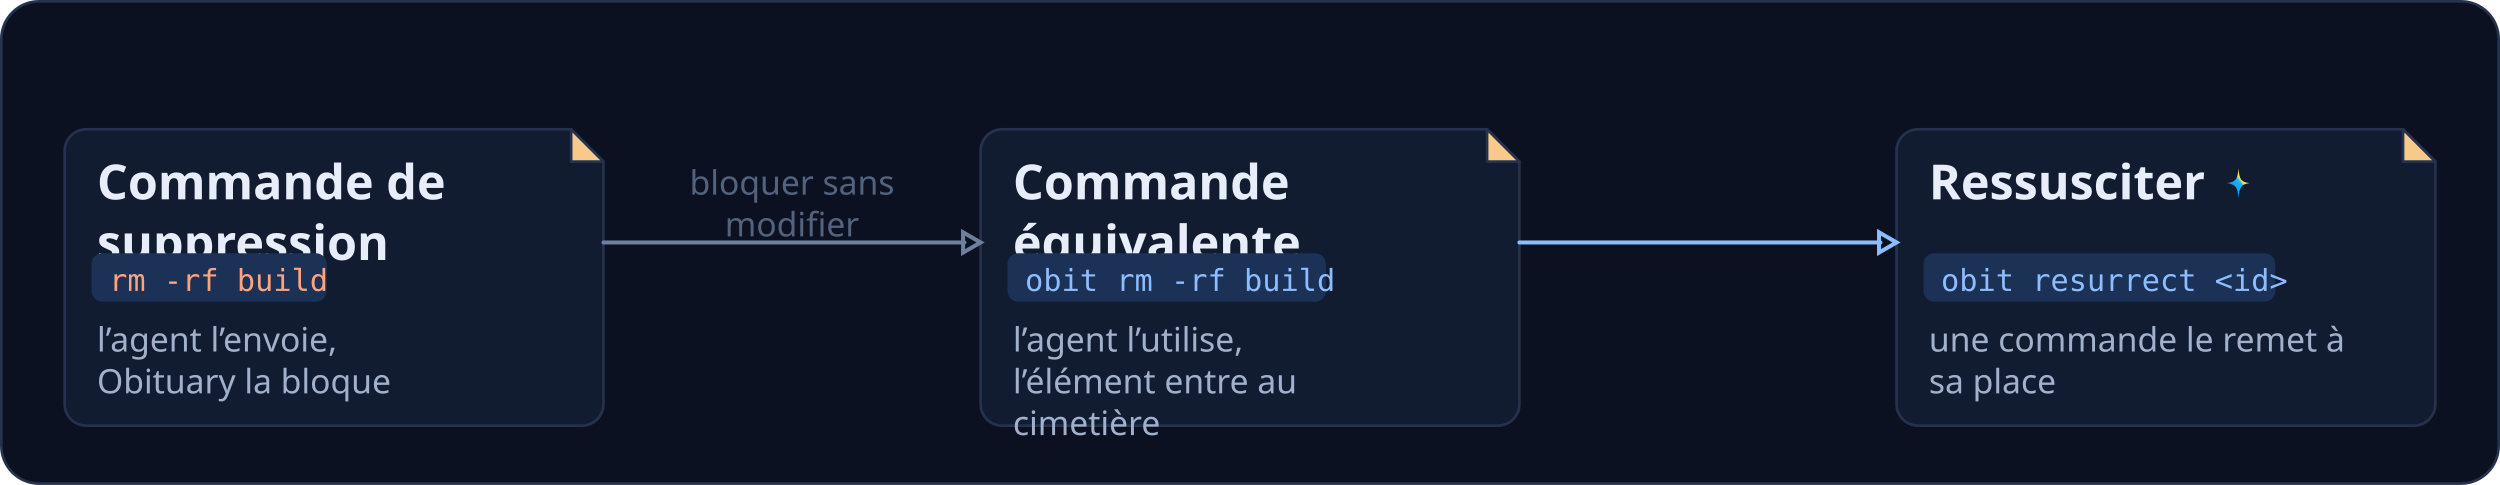
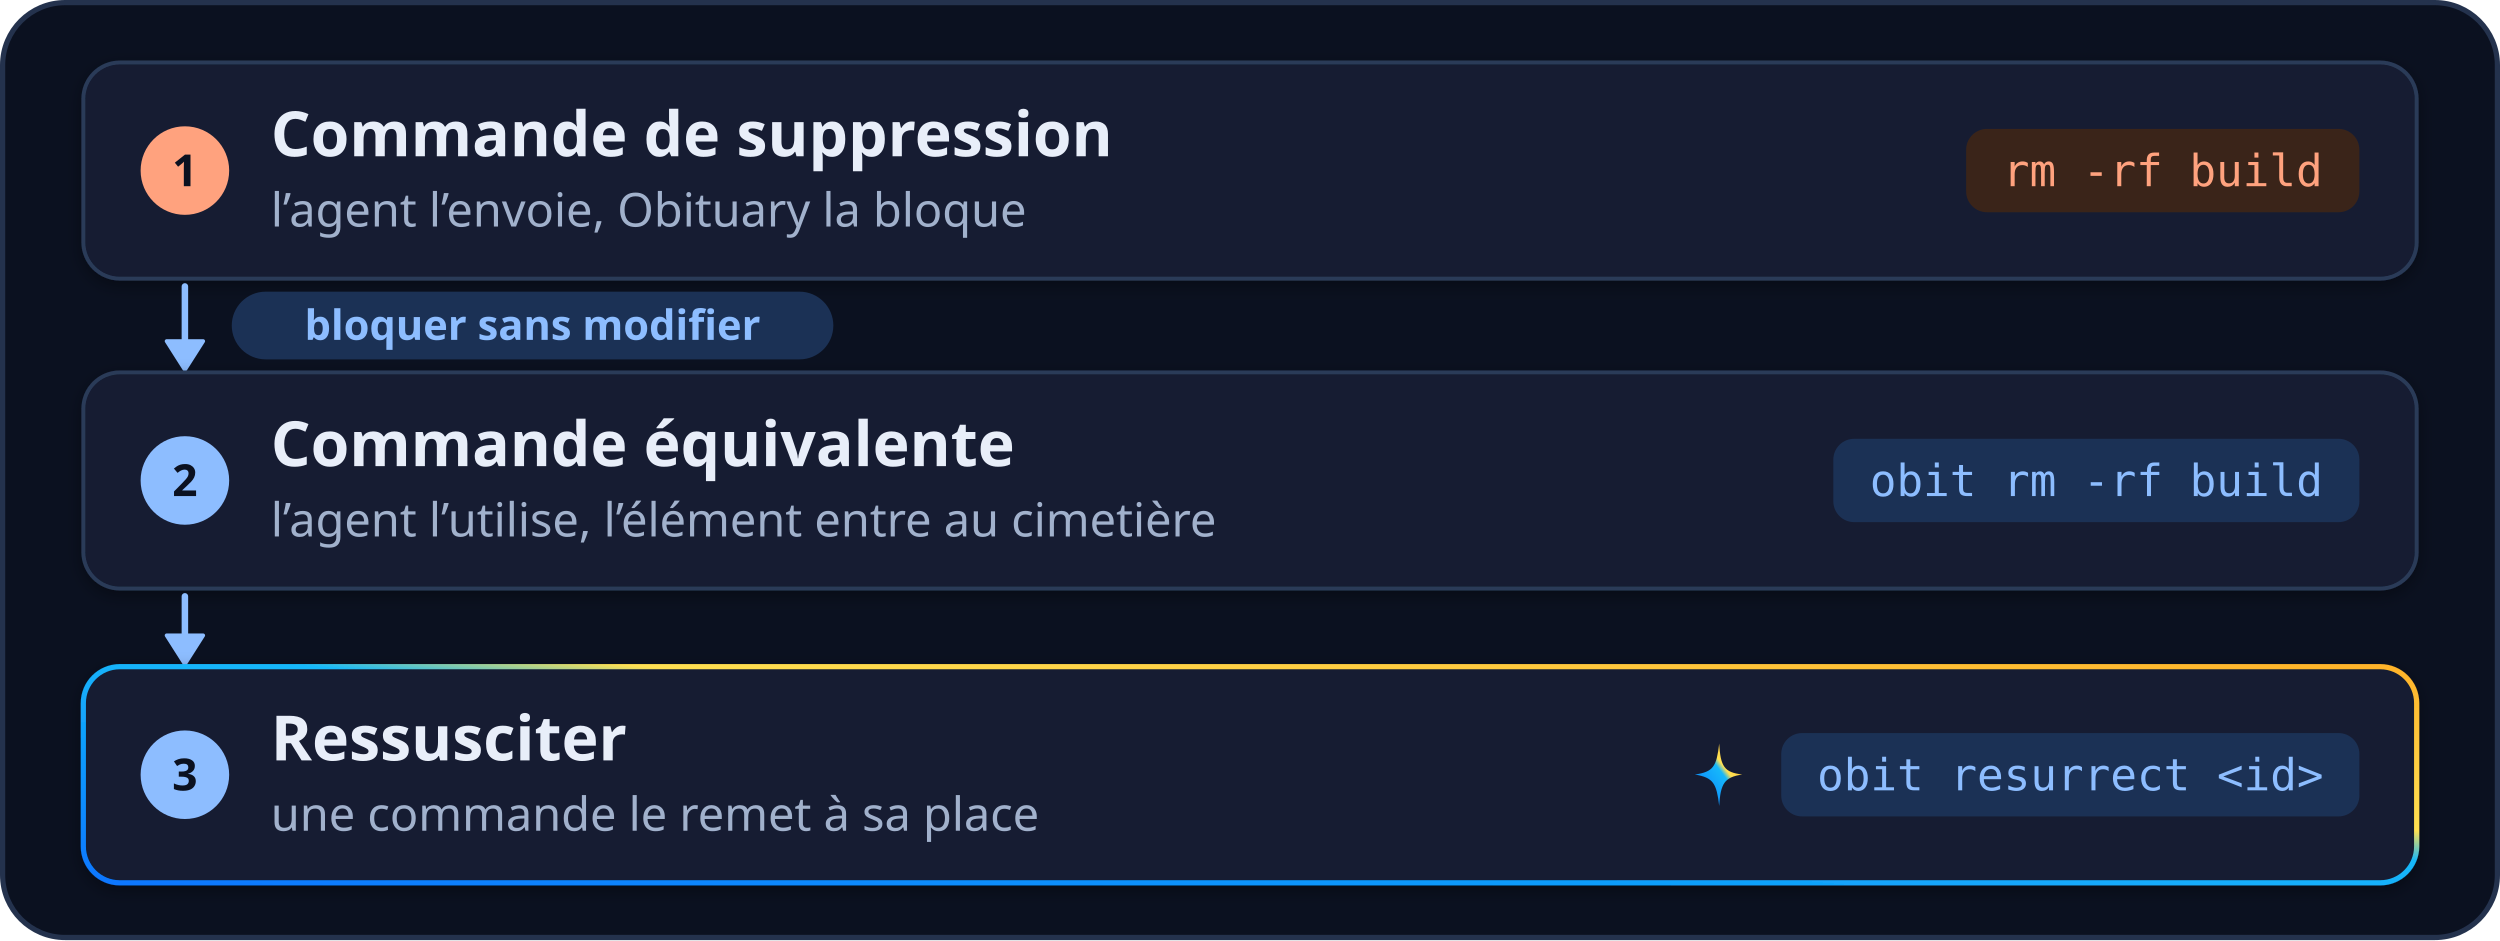
- <svg xmlns="http://www.w3.org/2000/svg" width="1856" height="360" viewBox="0 0 1856 360" role="img" aria-labelledby="title desc">
+ <svg xmlns="http://www.w3.org/2000/svg" width="960" height="361" viewBox="0 0 960 361" role="img" aria-labelledby="title desc">
  <defs>
    <linearGradient id="spark" x1="0" y1="1" x2="1" y2="0">
      <stop stop-color="#0876FF" />
      <stop offset=".55" stop-color="#16B8FA" />
      <stop offset=".62" stop-color="#FFE052" />
      <stop offset="1" stop-color="#FFB329" />
    </linearGradient>
+     <filter id="shadow" x="-4%" y="-12%" width="108%" height="132%">
+       <feDropShadow dx="0" dy="2" stdDeviation="3" flood-color="#000000" flood-opacity="0.35" />
+     </filter>
  </defs>
-   <rect x="1" y="1" width="1854" height="358" rx="28" fill="#0B1120" stroke="#24324D" stroke-width="2" />
-   <g font-family="-apple-system, BlinkMacSystemFont, 'Segoe UI', 'Noto Sans', 'Noto Sans CJK SC', 'Noto Sans CJK TC', 'Noto Sans JP', 'Noto Sans KR', 'Noto Sans Cyrillic', 'Microsoft YaHei', 'PingFang SC', 'Hiragino Sans', 'Malgun Gothic', sans-serif">
-     <path d="M64 96H424L448 120V300A16 16 0 0 1 432 316H64A16 16 0 0 1 48 300V112A16 16 0 0 1 64 96Z" fill="#121C31" stroke="#24324D" stroke-width="2" />
-     <path d="M424 96V120H448Z" fill="#F7C98B" stroke="#24324D" stroke-width="2" stroke-linejoin="round" />
-     <text x="72" y="148" font-family="-apple-system, BlinkMacSystemFont, 'Segoe UI', 'Noto Sans', 'Noto Sans CJK SC', 'Noto Sans CJK TC', 'Noto Sans JP', 'Noto Sans KR', 'Noto Sans Cyrillic', 'Microsoft YaHei', 'PingFang SC', 'Hiragino Sans', 'Malgun Gothic', sans-serif" font-size="36.0" fill="#E8EEF9" font-weight="700" id="guard_title">Commande de</text>
-     <text x="72" y="193" font-family="-apple-system, BlinkMacSystemFont, 'Segoe UI', 'Noto Sans', 'Noto Sans CJK SC', 'Noto Sans CJK TC', 'Noto Sans JP', 'Noto Sans KR', 'Noto Sans Cyrillic', 'Microsoft YaHei', 'PingFang SC', 'Hiragino Sans', 'Malgun Gothic', sans-serif" font-size="36.0" fill="#E8EEF9" font-weight="700" id="guard_title">suppression</text>
-     <rect x="68" y="188" width="174.5" height="36" rx="8" fill="#1B3155" />
-     <text x="81" y="216" font-family="ui-monospace, 'Cascadia Code', 'SF Mono', Consolas, monospace" font-size="22.5" fill="#FFA27E">rm -rf build</text>
-     <text x="72" y="261" font-family="-apple-system, BlinkMacSystemFont, 'Segoe UI', 'Noto Sans', 'Noto Sans CJK SC', 'Noto Sans CJK TC', 'Noto Sans JP', 'Noto Sans KR', 'Noto Sans Cyrillic', 'Microsoft YaHei', 'PingFang SC', 'Hiragino Sans', 'Malgun Gothic', sans-serif" font-size="25.0" fill="#A1B1CC" id="guard_first">l’agent l’envoie,</text>
-     <text x="72" y="292" font-family="-apple-system, BlinkMacSystemFont, 'Segoe UI', 'Noto Sans', 'Noto Sans CJK SC', 'Noto Sans CJK TC', 'Noto Sans JP', 'Noto Sans KR', 'Noto Sans Cyrillic', 'Microsoft YaHei', 'PingFang SC', 'Hiragino Sans', 'Malgun Gothic', sans-serif" font-size="25.0" fill="#A1B1CC" id="guard_first">Obituary la bloque</text>
-     <path d="M744 96H1104L1128 120V300A16 16 0 0 1 1112 316H744A16 16 0 0 1 728 300V112A16 16 0 0 1 744 96Z" fill="#121C31" stroke="#24324D" stroke-width="2" />
-     <path d="M1104 96V120H1128Z" fill="#F7C98B" stroke="#24324D" stroke-width="2" stroke-linejoin="round" />
-     <text x="752" y="148" font-family="-apple-system, BlinkMacSystemFont, 'Segoe UI', 'Noto Sans', 'Noto Sans CJK SC', 'Noto Sans CJK TC', 'Noto Sans JP', 'Noto Sans KR', 'Noto Sans Cyrillic', 'Microsoft YaHei', 'PingFang SC', 'Hiragino Sans', 'Malgun Gothic', sans-serif" font-size="36.0" fill="#E8EEF9" font-weight="700" id="guard_equiv">Commande</text>
-     <text x="752" y="193" font-family="-apple-system, BlinkMacSystemFont, 'Segoe UI', 'Noto Sans', 'Noto Sans CJK SC', 'Noto Sans CJK TC', 'Noto Sans JP', 'Noto Sans KR', 'Noto Sans Cyrillic', 'Microsoft YaHei', 'PingFang SC', 'Hiragino Sans', 'Malgun Gothic', sans-serif" font-size="36.0" fill="#E8EEF9" font-weight="700" id="guard_equiv">équivalente</text>
-     <rect x="748" y="188" width="236.375" height="36" rx="8" fill="#1B3155" />
-     <text x="761" y="216" font-family="ui-monospace, 'Cascadia Code', 'SF Mono', Consolas, monospace" font-size="22.5" fill="#8DBDFF">obit rm -rf build</text>
-     <text x="752" y="261" font-family="-apple-system, BlinkMacSystemFont, 'Segoe UI', 'Noto Sans', 'Noto Sans CJK SC', 'Noto Sans CJK TC', 'Noto Sans JP', 'Noto Sans KR', 'Noto Sans Cyrillic', 'Microsoft YaHei', 'PingFang SC', 'Hiragino Sans', 'Malgun Gothic', sans-serif" font-size="25.0" fill="#A1B1CC" id="guard_second">l’agent l’utilise,</text>
-     <text x="752" y="292" font-family="-apple-system, BlinkMacSystemFont, 'Segoe UI', 'Noto Sans', 'Noto Sans CJK SC', 'Noto Sans CJK TC', 'Noto Sans JP', 'Noto Sans KR', 'Noto Sans Cyrillic', 'Microsoft YaHei', 'PingFang SC', 'Hiragino Sans', 'Malgun Gothic', sans-serif" font-size="25.0" fill="#A1B1CC" id="guard_second">l’élément entre au</text>
-     <text x="752" y="323" font-family="-apple-system, BlinkMacSystemFont, 'Segoe UI', 'Noto Sans', 'Noto Sans CJK SC', 'Noto Sans CJK TC', 'Noto Sans JP', 'Noto Sans KR', 'Noto Sans Cyrillic', 'Microsoft YaHei', 'PingFang SC', 'Hiragino Sans', 'Malgun Gothic', sans-serif" font-size="25.0" fill="#A1B1CC" id="guard_second">cimetière</text>
-     <path d="M1424 96H1784L1808 120V300A16 16 0 0 1 1792 316H1424A16 16 0 0 1 1408 300V112A16 16 0 0 1 1424 96Z" fill="#121C31" stroke="#24324D" stroke-width="2" />
-     <path d="M1784 96V120H1808Z" fill="#F7C98B" stroke="#24324D" stroke-width="2" stroke-linejoin="round" />
-     <text x="1432" y="148" font-family="-apple-system, BlinkMacSystemFont, 'Segoe UI', 'Noto Sans', 'Noto Sans CJK SC', 'Noto Sans CJK TC', 'Noto Sans JP', 'Noto Sans KR', 'Noto Sans Cyrillic', 'Microsoft YaHei', 'PingFang SC', 'Hiragino Sans', 'Malgun Gothic', sans-serif" font-size="36.0" fill="#E8EEF9" font-weight="700" id="guard_res">Ressusciter</text>
-     <path id="guard-star" d="M17.6 9.4c.3 5.3 1.2 6.5 5.2 7-4 .6-4.9 2-5.2 7.1-.6-5.1-1.3-6.4-5.5-7.1 4.2-.6 4.9-1.8 5.5-7Z" fill="url(#spark)" transform="translate(1661.8 136) scale(1.55) translate(-17.5 -16.45)" />
-     <rect x="1428" y="188" width="261.125" height="36" rx="8" fill="#1B3155" />
-     <text x="1441" y="216" font-family="ui-monospace, 'Cascadia Code', 'SF Mono', Consolas, monospace" font-size="22.5" fill="#8DBDFF">obit resurrect &lt;id&gt;</text>
-     <text x="1432" y="261" font-family="-apple-system, BlinkMacSystemFont, 'Segoe UI', 'Noto Sans', 'Noto Sans CJK SC', 'Noto Sans CJK TC', 'Noto Sans JP', 'Noto Sans KR', 'Noto Sans Cyrillic', 'Microsoft YaHei', 'PingFang SC', 'Hiragino Sans', 'Malgun Gothic', sans-serif" font-size="25.0" fill="#A1B1CC" id="guard_res_note">une commande le remet à</text>
-     <text x="1432" y="292" font-family="-apple-system, BlinkMacSystemFont, 'Segoe UI', 'Noto Sans', 'Noto Sans CJK SC', 'Noto Sans CJK TC', 'Noto Sans JP', 'Noto Sans KR', 'Noto Sans Cyrillic', 'Microsoft YaHei', 'PingFang SC', 'Hiragino Sans', 'Malgun Gothic', sans-serif" font-size="25.0" fill="#A1B1CC" id="guard_res_note">sa place</text>
-     <path d="M448 180H716M728 180l-13 -7.5v15Z" stroke="#6F809E" stroke-width="3" stroke-linecap="round" fill="none" />
-     <text x="588.0" y="144.5" font-family="-apple-system, BlinkMacSystemFont, 'Segoe UI', 'Noto Sans', 'Noto Sans CJK SC', 'Noto Sans CJK TC', 'Noto Sans JP', 'Noto Sans KR', 'Noto Sans Cyrillic', 'Microsoft YaHei', 'PingFang SC', 'Hiragino Sans', 'Malgun Gothic', sans-serif" font-size="25.0" fill="#53637D" text-anchor="middle">bloquer sans</text>
-     <text x="588.0" y="175.5" font-family="-apple-system, BlinkMacSystemFont, 'Segoe UI', 'Noto Sans', 'Noto Sans CJK SC', 'Noto Sans CJK TC', 'Noto Sans JP', 'Noto Sans KR', 'Noto Sans Cyrillic', 'Microsoft YaHei', 'PingFang SC', 'Hiragino Sans', 'Malgun Gothic', sans-serif" font-size="25.0" fill="#53637D" text-anchor="middle">modifier</text>
-     <path d="M1128 180H1396M1408 180l-13 -7.5v15Z" stroke="#8DBDFF" stroke-width="3" stroke-linecap="round" fill="none" />
-   </g>
+   <rect data-role="bg" x="1" y="1" width="958" height="359" rx="24" fill="#0B1120" stroke="#24324D" stroke-width="2" />
+   <rect data-role="card" x="32" y="24" width="896" height="83" rx="14" fill="#121C31" stroke="#2C3B58" stroke-width="1.5" filter="url(#shadow)" />
+   <circle data-role="badge" cx="71" cy="65.5" r="17" fill="#FFA27E" />
+   <text x="71" y="71.5" font-family="-apple-system, BlinkMacSystemFont, 'Segoe UI', 'Noto Sans', 'Noto Sans CJK SC', 'Noto Sans CJK TC', 'Noto Sans JP', 'Noto Sans KR', 'Noto Sans Cyrillic', 'Microsoft YaHei', 'PingFang SC', 'Hiragino Sans', 'Malgun Gothic', sans-serif" font-size="17" fill="#0B1120" font-weight="700" text-anchor="middle" data-t="number">1</text>
+   <text x="104" y="60" font-family="-apple-system, BlinkMacSystemFont, 'Segoe UI', 'Noto Sans', 'Noto Sans CJK SC', 'Noto Sans CJK TC', 'Noto Sans JP', 'Noto Sans KR', 'Noto Sans Cyrillic', 'Microsoft YaHei', 'PingFang SC', 'Hiragino Sans', 'Malgun Gothic', sans-serif" font-size="24" fill="#E8EEF9" font-weight="700" data-t="title" data-k="guard_title" data-g="guard_title">Commande de suppression</text>
+   <text x="104" y="87" font-family="-apple-system, BlinkMacSystemFont, 'Segoe UI', 'Noto Sans', 'Noto Sans CJK SC', 'Noto Sans CJK TC', 'Noto Sans JP', 'Noto Sans KR', 'Noto Sans Cyrillic', 'Microsoft YaHei', 'PingFang SC', 'Hiragino Sans', 'Malgun Gothic', sans-serif" font-size="18" fill="#A1B1CC" data-t="note" data-k="guard_first" data-g="guard_first">l’agent l’envoie, Obituary la bloque</text>
+   <rect data-role="chip" x="755" y="49.5" width="151" height="32" rx="8" fill="#3A2419" data-in="card" />
+   <text x="830.5" y="71.5" font-family="ui-monospace, 'Cascadia Code', 'SF Mono', Consolas, monospace" font-size="17" fill="#FFA27E" text-anchor="middle" data-t="code">rm -rf build</text>
+   <path data-role="arrow" d="M71 110V133" fill="none" stroke="#8DBDFF" stroke-width="2.5" stroke-linecap="round" />
+   <path data-role="arrow" d="M64 131L71 142L78 131Z" fill="#8DBDFF" stroke="#8DBDFF" stroke-width="1.5" stroke-linejoin="round" />
+   <rect data-role="pill" x="89" y="112" width="231" height="26" rx="13" fill="#1B3155" />
+   <text x="204.5" y="130.5" font-family="-apple-system, BlinkMacSystemFont, 'Segoe UI', 'Noto Sans', 'Noto Sans CJK SC', 'Noto Sans CJK TC', 'Noto Sans JP', 'Noto Sans KR', 'Noto Sans Cyrillic', 'Microsoft YaHei', 'PingFang SC', 'Hiragino Sans', 'Malgun Gothic', sans-serif" font-size="16" fill="#8DBDFF" font-weight="600" text-anchor="middle" data-t="caption" data-k="guard_bridge" data-g="guard_bridge">bloquer sans modifier</text>
+   <rect data-role="card" x="32" y="143" width="896" height="83" rx="14" fill="#121C31" stroke="#2C3B58" stroke-width="1.5" filter="url(#shadow)" />
+   <circle data-role="badge" cx="71" cy="184.5" r="17" fill="#8DBDFF" />
+   <text x="71" y="190.5" font-family="-apple-system, BlinkMacSystemFont, 'Segoe UI', 'Noto Sans', 'Noto Sans CJK SC', 'Noto Sans CJK TC', 'Noto Sans JP', 'Noto Sans KR', 'Noto Sans Cyrillic', 'Microsoft YaHei', 'PingFang SC', 'Hiragino Sans', 'Malgun Gothic', sans-serif" font-size="17" fill="#0B1120" font-weight="700" text-anchor="middle" data-t="number">2</text>
+   <text x="104" y="179" font-family="-apple-system, BlinkMacSystemFont, 'Segoe UI', 'Noto Sans', 'Noto Sans CJK SC', 'Noto Sans CJK TC', 'Noto Sans JP', 'Noto Sans KR', 'Noto Sans Cyrillic', 'Microsoft YaHei', 'PingFang SC', 'Hiragino Sans', 'Malgun Gothic', sans-serif" font-size="24" fill="#E8EEF9" font-weight="700" data-t="title" data-k="guard_equiv" data-g="guard_equiv">Commande équivalente</text>
+   <text x="104" y="206" font-family="-apple-system, BlinkMacSystemFont, 'Segoe UI', 'Noto Sans', 'Noto Sans CJK SC', 'Noto Sans CJK TC', 'Noto Sans JP', 'Noto Sans KR', 'Noto Sans Cyrillic', 'Microsoft YaHei', 'PingFang SC', 'Hiragino Sans', 'Malgun Gothic', sans-serif" font-size="18" fill="#A1B1CC" data-t="note" data-k="guard_second" data-g="guard_second">l’agent l’utilise, l’élément entre au cimetière</text>
+   <rect data-role="chip" x="704" y="168.5" width="202" height="32" rx="8" fill="#1B3155" data-in="card" />
+   <text x="805" y="190.5" font-family="ui-monospace, 'Cascadia Code', 'SF Mono', Consolas, monospace" font-size="17" fill="#8DBDFF" text-anchor="middle" data-t="code">obit rm -rf build</text>
+   <path data-role="arrow" d="M71 229V246" fill="none" stroke="#8DBDFF" stroke-width="2.5" stroke-linecap="round" />
+   <path data-role="arrow" d="M64 244L71 255L78 244Z" fill="#8DBDFF" stroke="#8DBDFF" stroke-width="1.5" stroke-linejoin="round" />
+   <rect data-role="card" x="32" y="256" width="896" height="83" rx="14" fill="#121C31" stroke="url(#spark)" stroke-width="2" filter="url(#shadow)" />
+   <circle data-role="badge" cx="71" cy="297.5" r="17" fill="#8DBDFF" />
+   <text x="71" y="303.5" font-family="-apple-system, BlinkMacSystemFont, 'Segoe UI', 'Noto Sans', 'Noto Sans CJK SC', 'Noto Sans CJK TC', 'Noto Sans JP', 'Noto Sans KR', 'Noto Sans Cyrillic', 'Microsoft YaHei', 'PingFang SC', 'Hiragino Sans', 'Malgun Gothic', sans-serif" font-size="17" fill="#0B1120" font-weight="700" text-anchor="middle" data-t="number">3</text>
+   <text x="104" y="292" font-family="-apple-system, BlinkMacSystemFont, 'Segoe UI', 'Noto Sans', 'Noto Sans CJK SC', 'Noto Sans CJK TC', 'Noto Sans JP', 'Noto Sans KR', 'Noto Sans Cyrillic', 'Microsoft YaHei', 'PingFang SC', 'Hiragino Sans', 'Malgun Gothic', sans-serif" font-size="24" fill="#E8EEF9" font-weight="700" data-t="title" data-k="guard_res" data-g="guard_res">Ressusciter</text>
+   <text x="104" y="319" font-family="-apple-system, BlinkMacSystemFont, 'Segoe UI', 'Noto Sans', 'Noto Sans CJK SC', 'Noto Sans CJK TC', 'Noto Sans JP', 'Noto Sans KR', 'Noto Sans Cyrillic', 'Microsoft YaHei', 'PingFang SC', 'Hiragino Sans', 'Malgun Gothic', sans-serif" font-size="18" fill="#A1B1CC" data-t="note" data-k="guard_res_note" data-g="guard_res_note">une commande le remet à sa place</text>
+   <path id="guard-star" data-role="icon" d="M17.6 9.4c.3 5.3 1.2 6.5 5.2 7-4 .6-4.9 2-5.2 7.1-.6-5.1-1.3-6.4-5.5-7.1 4.2-.6 4.9-1.8 5.5-7Z" fill="url(#spark)" transform="translate(660 297.5) scale(1.7) translate(-17.5 -16.45)" />
+   <rect data-role="chip" x="684" y="281.5" width="222" height="32" rx="8" fill="#1B3155" data-in="card" />
+   <text x="795" y="303.5" font-family="ui-monospace, 'Cascadia Code', 'SF Mono', Consolas, monospace" font-size="17" fill="#8DBDFF" text-anchor="middle" data-t="code">obit resurrect &lt;id&gt;</text>
</svg>
